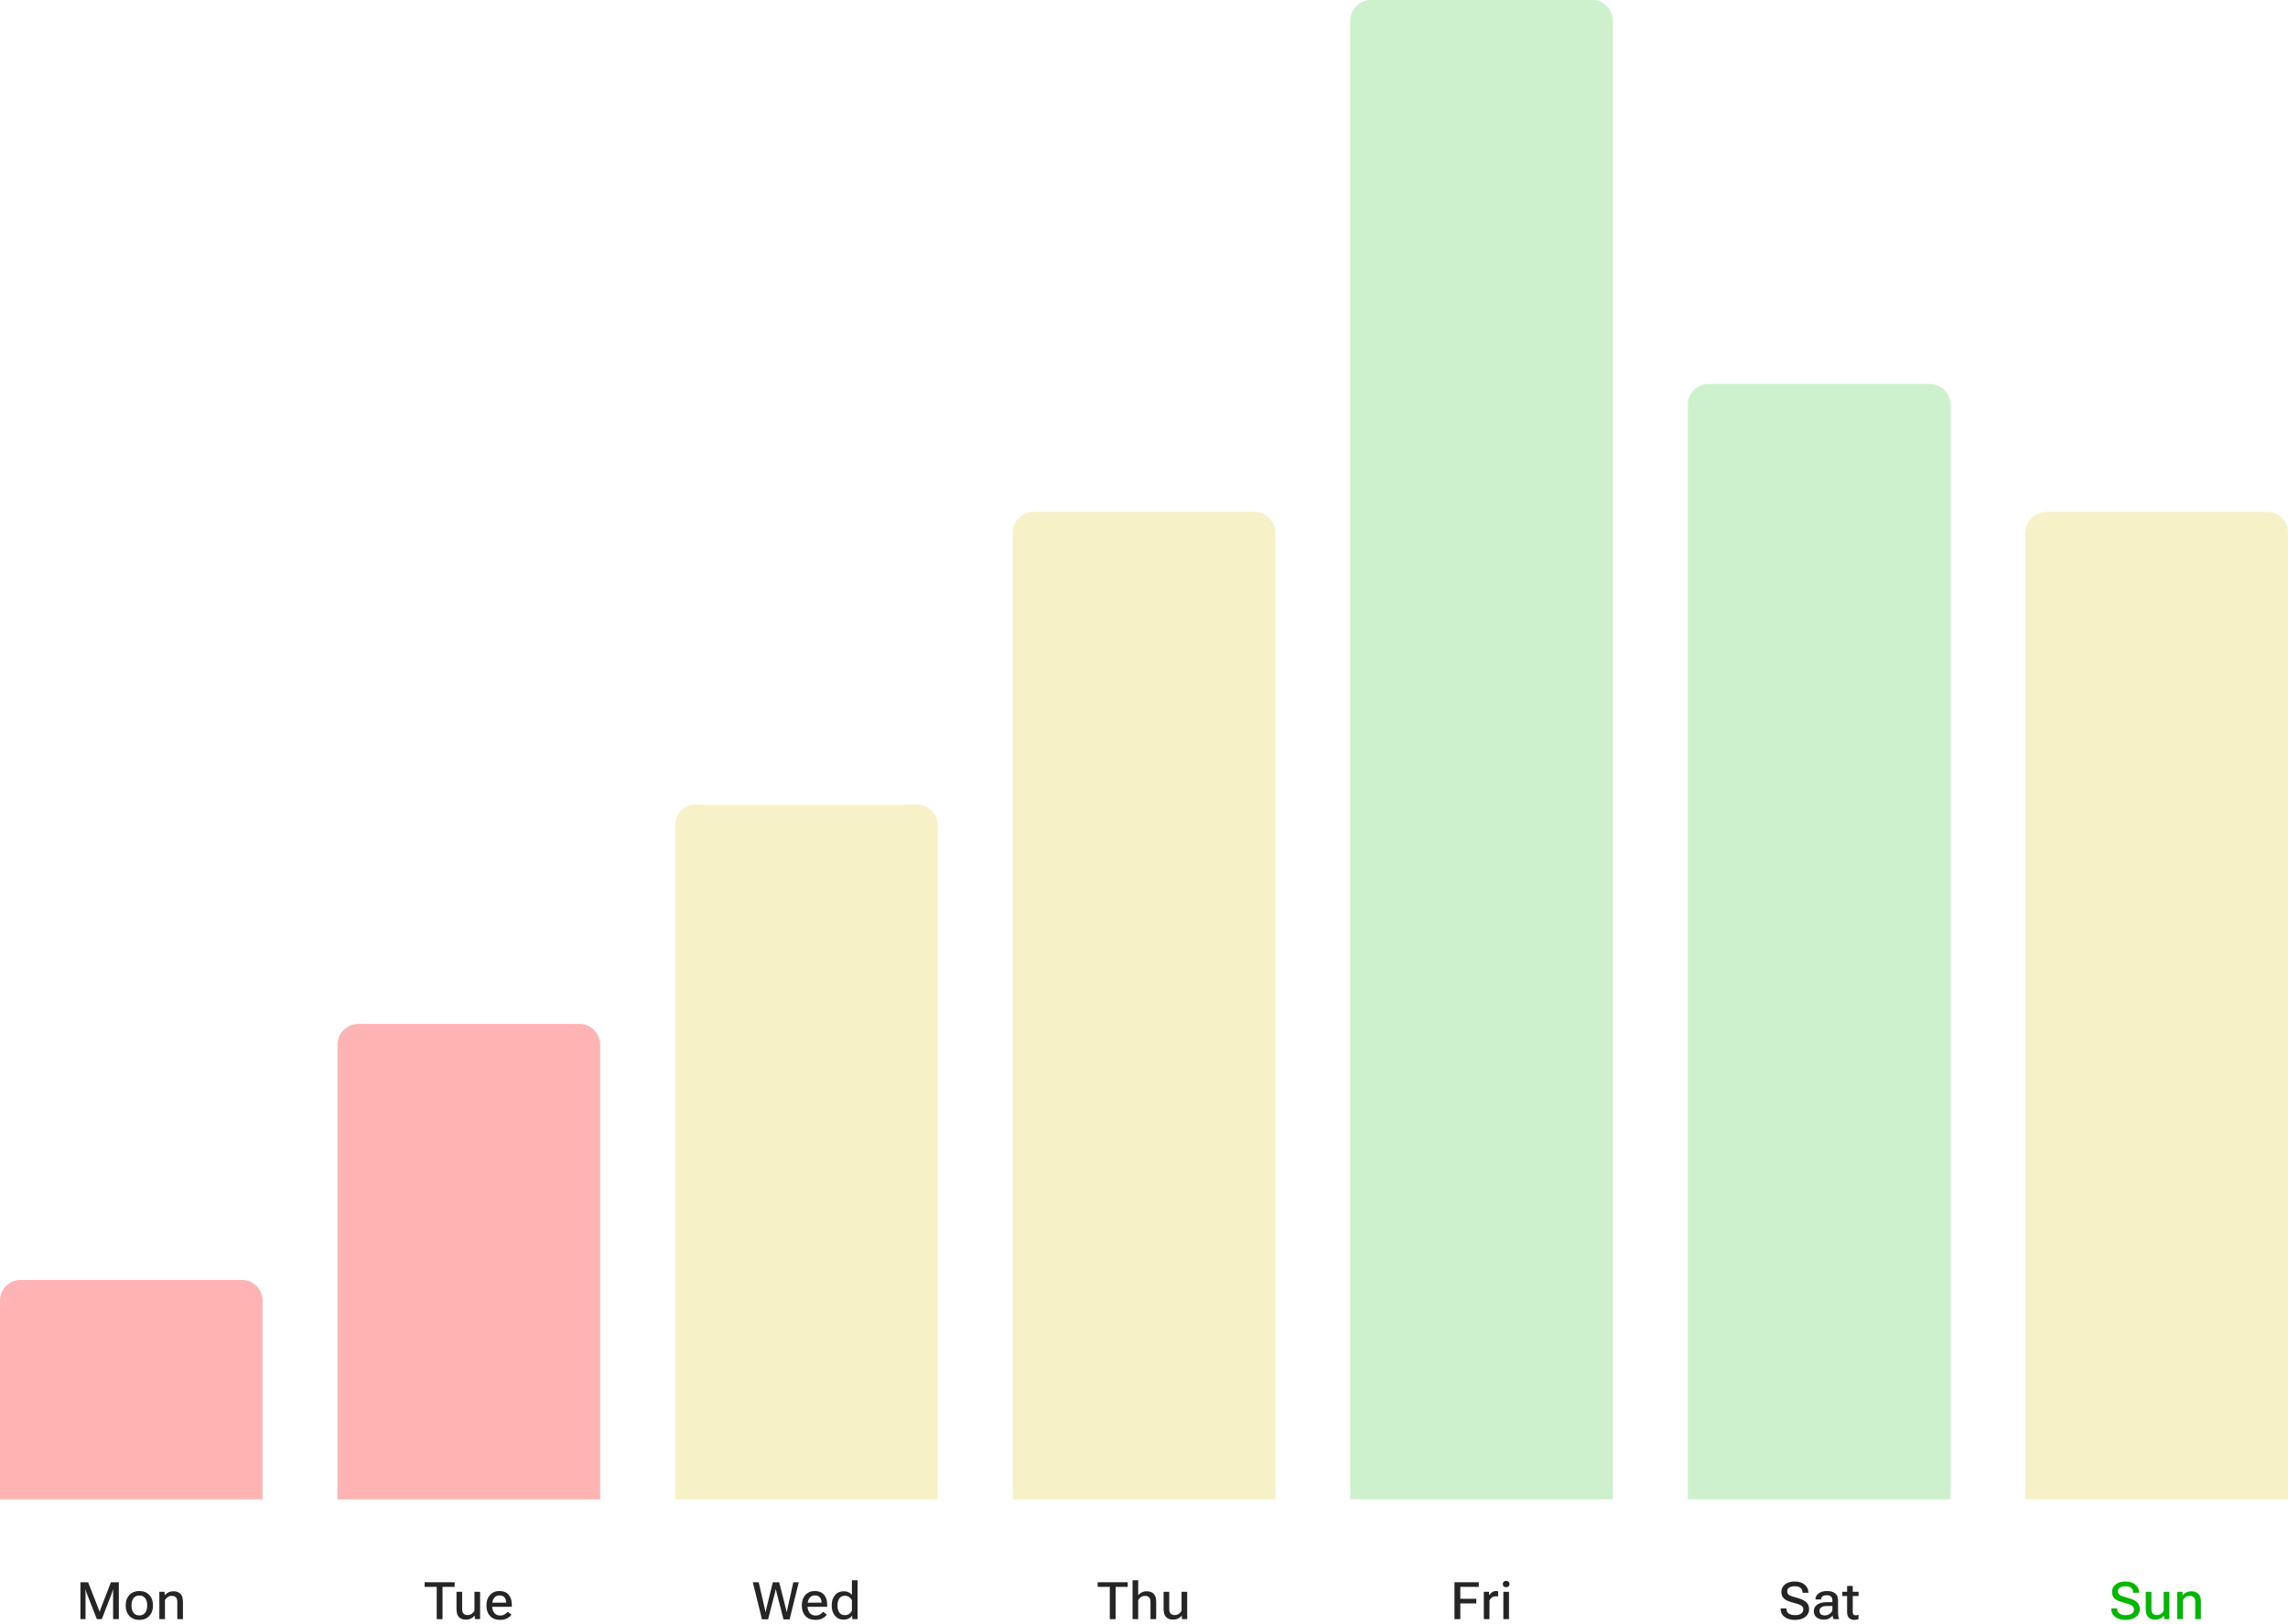
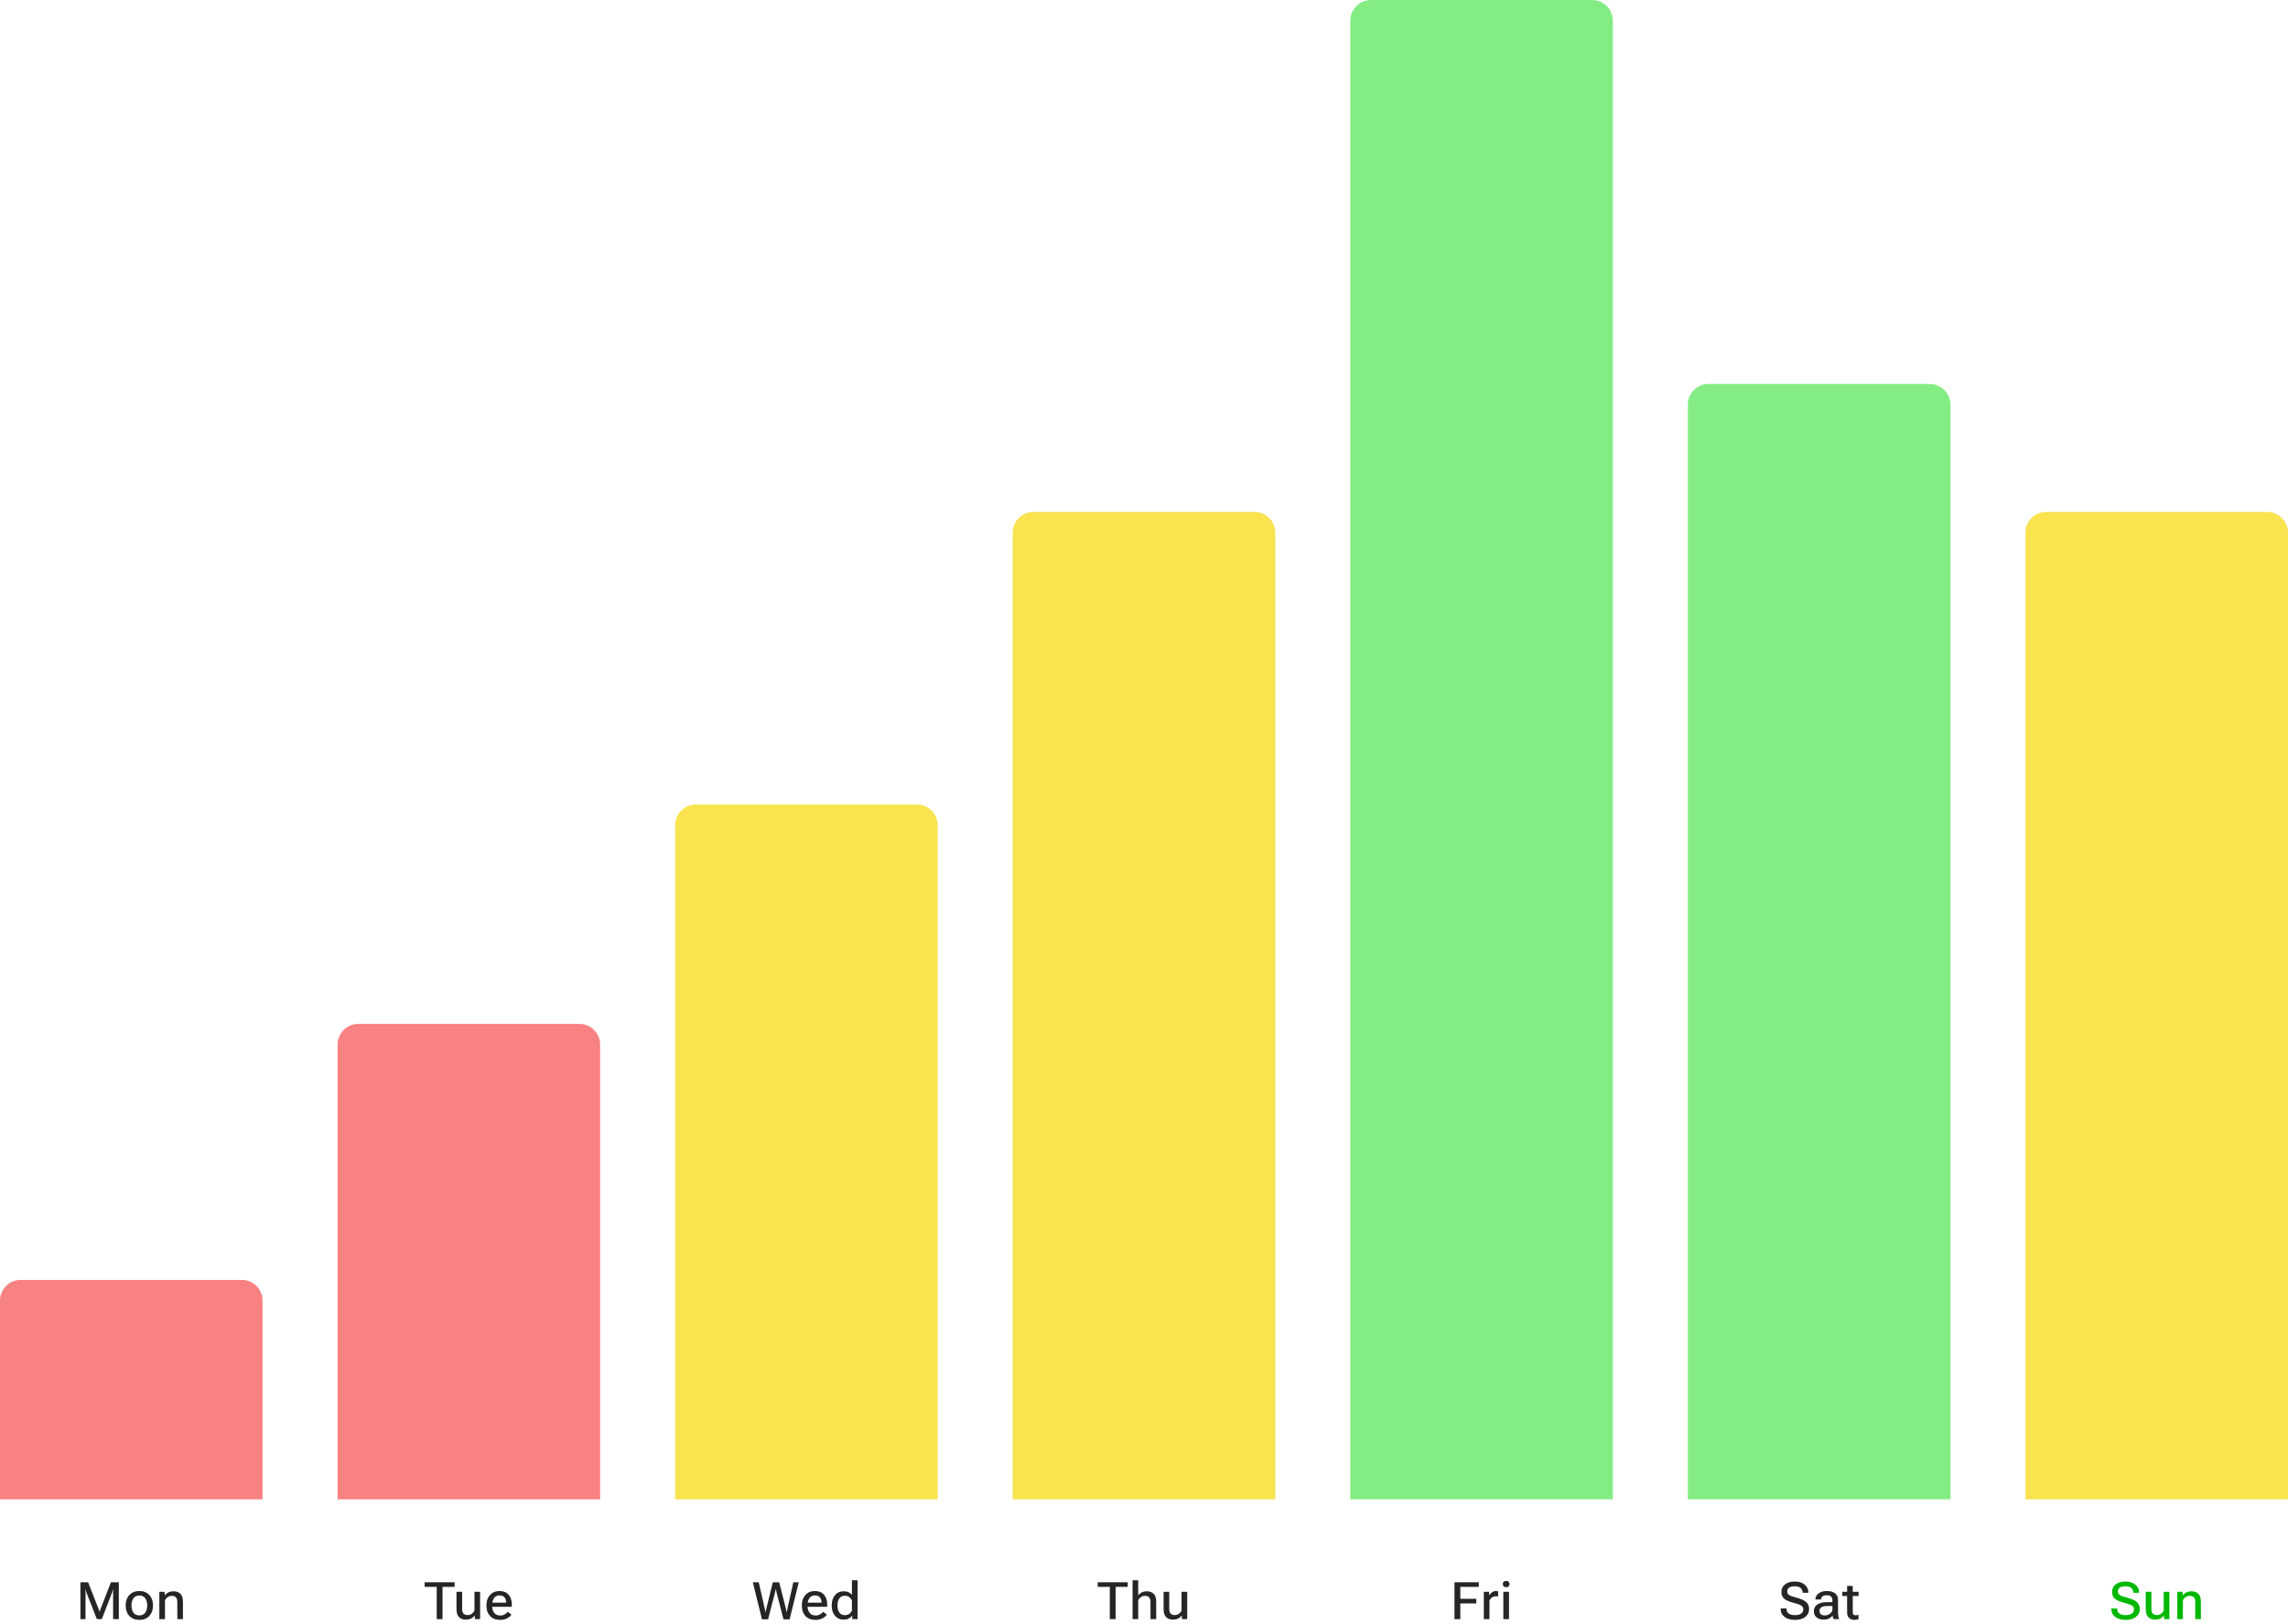
<svg xmlns="http://www.w3.org/2000/svg" width="441" height="313" viewBox="0 0 441 313" fill="none">
  <path d="M30.712 312.172V306.898H31.713L31.752 307.567H31.781C31.97 307.323 32.206 307.134 32.489 307.001C32.773 306.868 33.087 306.801 33.432 306.801C33.988 306.801 34.433 306.957 34.765 307.27C35.097 307.582 35.263 308.109 35.263 308.852V312.172H34.174V308.837C34.174 308.424 34.079 308.129 33.891 307.953C33.705 307.774 33.441 307.685 33.1 307.685C32.807 307.685 32.548 307.763 32.323 307.919C32.102 308.072 31.926 308.274 31.796 308.524V312.172H30.712Z" fill="#252525" />
  <path d="M24.23 309.613V309.457C24.23 308.656 24.469 308.005 24.947 307.504C25.426 307.003 26.062 306.752 26.856 306.752C27.651 306.752 28.287 307.003 28.766 307.504C29.244 308.005 29.483 308.656 29.483 309.457V309.613C29.483 310.411 29.244 311.062 28.766 311.566C28.287 312.068 27.651 312.318 26.856 312.318C26.062 312.318 25.426 312.068 24.947 311.566C24.469 311.062 24.23 310.411 24.23 309.613ZM25.348 309.447V309.623C25.348 310.144 25.475 310.58 25.729 310.932C25.982 311.28 26.358 311.454 26.856 311.454C27.355 311.454 27.73 311.28 27.984 310.932C28.241 310.58 28.37 310.142 28.37 309.618V309.447C28.37 308.926 28.241 308.492 27.984 308.144C27.73 307.792 27.355 307.616 26.856 307.616C26.358 307.616 25.982 307.792 25.729 308.144C25.475 308.492 25.348 308.926 25.348 309.447Z" fill="#252525" />
  <path d="M15.502 312.172V305.062H16.981L18.959 310.097C18.998 310.198 19.035 310.302 19.071 310.409C19.11 310.513 19.146 310.616 19.179 310.717H19.218C19.247 310.616 19.28 310.512 19.315 310.404C19.355 310.297 19.394 310.194 19.433 310.097L21.381 305.062H22.904V312.172H21.801V307.152C21.801 307.051 21.802 306.939 21.806 306.815C21.812 306.688 21.822 306.575 21.835 306.474H21.786C21.76 306.575 21.726 306.688 21.684 306.815C21.645 306.939 21.605 307.051 21.566 307.152L19.623 312.172H18.671L16.703 307.152C16.664 307.051 16.625 306.938 16.586 306.811C16.547 306.684 16.519 306.57 16.503 306.469H16.449C16.462 306.57 16.472 306.684 16.479 306.811C16.485 306.938 16.488 307.051 16.488 307.152V312.172H15.502Z" fill="#252525" />
  <path d="M93.761 309.613V309.457C93.761 308.66 93.992 308.01 94.454 307.509C94.916 307.004 95.523 306.752 96.275 306.752C97.034 306.752 97.618 306.988 98.028 307.46C98.442 307.929 98.648 308.565 98.648 309.369V309.799H94.464V308.993H97.555V308.949C97.555 308.578 97.454 308.261 97.252 307.997C97.05 307.73 96.726 307.597 96.28 307.597C95.815 307.597 95.46 307.774 95.216 308.129C94.975 308.484 94.855 308.923 94.855 309.447V309.618C94.855 310.142 94.983 310.582 95.24 310.937C95.497 311.291 95.891 311.469 96.422 311.469C96.754 311.469 97.04 311.397 97.281 311.254C97.522 311.111 97.717 310.943 97.867 310.751L98.58 311.308C98.411 311.565 98.141 311.798 97.769 312.006C97.398 312.214 96.949 312.318 96.422 312.318C95.566 312.318 94.908 312.068 94.449 311.566C93.99 311.062 93.761 310.411 93.761 309.613Z" fill="#252525" />
  <path d="M87.986 310.204V306.898H89.075V310.219C89.075 310.639 89.168 310.938 89.353 311.117C89.542 311.296 89.808 311.386 90.149 311.386C90.439 311.386 90.696 311.308 90.921 311.151C91.145 310.995 91.321 310.793 91.448 310.546V306.898H92.537V312.172H91.531L91.497 311.498H91.468C91.276 311.745 91.037 311.936 90.75 312.069C90.467 312.203 90.154 312.27 89.812 312.27C89.259 312.27 88.816 312.112 88.484 311.796C88.152 311.477 87.986 310.946 87.986 310.204Z" fill="#252525" />
  <path d="M81.842 305.951V305.062H87.628V305.951H85.294V312.172H84.176V305.951H81.842Z" fill="#252525" />
  <path d="M160.311 309.613V309.457C160.311 308.686 160.519 308.051 160.936 307.553C161.355 307.051 161.914 306.801 162.61 306.801C162.985 306.801 163.304 306.864 163.567 306.991C163.834 307.118 164.046 307.287 164.202 307.499V304.677H165.291V312.172H164.285L164.246 311.503H164.222C164.088 311.718 163.88 311.9 163.597 312.05C163.313 312.196 162.985 312.27 162.61 312.27C161.91 312.27 161.352 312.019 160.936 311.518C160.519 311.016 160.311 310.382 160.311 309.613ZM161.429 309.623C161.429 310.128 161.544 310.551 161.775 310.893C162.007 311.234 162.368 311.405 162.859 311.405C163.188 311.405 163.468 311.319 163.699 311.146C163.93 310.971 164.098 310.769 164.202 310.541V308.529C164.098 308.301 163.93 308.101 163.699 307.929C163.471 307.753 163.191 307.665 162.859 307.665C162.368 307.665 162.007 307.836 161.775 308.178C161.544 308.52 161.429 308.943 161.429 309.447V309.623Z" fill="#252525" />
  <path d="M154.551 309.613V309.457C154.551 308.66 154.782 308.01 155.244 307.509C155.706 307.004 156.313 306.752 157.065 306.752C157.824 306.752 158.408 306.988 158.818 307.46C159.232 307.929 159.438 308.565 159.438 309.369V309.799H155.254V308.993H158.345V308.949C158.345 308.578 158.244 308.261 158.042 307.997C157.84 307.73 157.516 307.597 157.07 307.597C156.605 307.597 156.25 307.774 156.006 308.129C155.765 308.484 155.645 308.923 155.645 309.447V309.618C155.645 310.142 155.773 310.582 156.03 310.937C156.287 311.291 156.681 311.469 157.212 311.469C157.544 311.469 157.83 311.397 158.071 311.254C158.312 311.111 158.507 310.943 158.657 310.751L159.37 311.308C159.201 311.565 158.931 311.798 158.56 312.006C158.188 312.214 157.739 312.318 157.212 312.318C156.356 312.318 155.698 312.068 155.239 311.566C154.78 311.062 154.551 310.411 154.551 309.613Z" fill="#252525" />
  <path d="M146.868 312.211L145.101 305.062H146.238L147.425 310.233C147.451 310.347 147.47 310.445 147.483 310.526C147.5 310.608 147.514 310.702 147.527 310.81H147.586C147.599 310.702 147.612 310.608 147.625 310.526C147.641 310.445 147.662 310.347 147.688 310.233L148.958 305.062H150.184L151.497 310.233C151.526 310.344 151.548 310.442 151.561 310.526C151.574 310.608 151.588 310.702 151.604 310.81H151.658C151.674 310.699 151.689 310.603 151.702 310.521C151.715 310.44 151.735 310.344 151.761 310.233L152.913 305.062H153.958L152.195 312.211H151.014L149.69 307.055C149.661 306.944 149.637 306.838 149.617 306.737C149.598 306.636 149.58 306.532 149.563 306.425H149.505C149.489 306.532 149.471 306.635 149.451 306.732C149.432 306.83 149.407 306.936 149.378 307.05L148.045 312.206L146.868 312.211Z" fill="#252525" />
  <path d="M224.276 310.204V306.898H225.365V310.219C225.365 310.639 225.458 310.938 225.644 311.117C225.832 311.296 226.098 311.386 226.439 311.386C226.729 311.386 226.986 311.308 227.211 311.151C227.436 310.995 227.611 310.793 227.738 310.546V306.898H228.827V312.172H227.821L227.787 311.498H227.758C227.566 311.745 227.326 311.936 227.04 312.069C226.757 312.203 226.444 312.27 226.103 312.27C225.549 312.27 225.106 312.112 224.774 311.796C224.442 311.477 224.276 310.946 224.276 310.204Z" fill="#252525" />
  <path d="M218.297 312.172V304.677H219.381V307.567C219.573 307.33 219.809 307.143 220.089 307.006C220.372 306.869 220.688 306.801 221.036 306.801C221.583 306.801 222.021 306.959 222.35 307.274C222.682 307.587 222.848 308.111 222.848 308.847V312.172H221.754V308.847C221.754 308.43 221.66 308.132 221.471 307.953C221.285 307.774 221.021 307.685 220.68 307.685C220.387 307.685 220.128 307.763 219.903 307.919C219.682 308.075 219.508 308.279 219.381 308.529V312.172H218.297Z" fill="#252525" />
  <path d="M211.576 305.951V305.062H217.362V305.951H215.028V312.172H213.91V305.951H211.576Z" fill="#252525" />
  <path d="M289.762 312.172V306.898H290.851V312.172H289.762ZM289.659 305.404C289.659 305.235 289.715 305.092 289.825 304.975C289.936 304.857 290.095 304.799 290.304 304.799C290.512 304.799 290.672 304.857 290.782 304.975C290.896 305.092 290.953 305.237 290.953 305.409C290.953 305.582 290.896 305.727 290.782 305.844C290.672 305.961 290.512 306.02 290.304 306.02C290.095 306.02 289.936 305.961 289.825 305.844C289.715 305.727 289.659 305.58 289.659 305.404Z" fill="#252525" />
  <path d="M285.999 312.172V306.898H287L287.039 307.553H287.068C287.199 307.338 287.371 307.151 287.586 306.991C287.804 306.832 288.063 306.752 288.362 306.752C288.434 306.752 288.509 306.76 288.587 306.776C288.668 306.793 288.724 306.807 288.753 306.82V307.807C288.688 307.794 288.619 307.784 288.548 307.777C288.476 307.771 288.396 307.768 288.309 307.768C288.012 307.768 287.76 307.844 287.552 307.997C287.343 308.15 287.189 308.339 287.088 308.563V312.172H285.999Z" fill="#252525" />
  <path d="M280.343 312.172V305.062H285.03V305.951H281.466V308.251H284.552V309.14H281.466V312.172H280.343Z" fill="#252525" />
  <path d="M355.092 307.714V306.898H358.236V307.714H355.092ZM356.02 310.805V307.372V307.23V305.771H357.108V310.8C357.108 311.028 357.154 311.19 357.245 311.288C357.34 311.382 357.484 311.43 357.68 311.43C357.771 311.43 357.86 311.42 357.948 311.4C358.036 311.381 358.126 311.356 358.217 311.327V312.172C358.129 312.211 358.015 312.245 357.875 312.274C357.738 312.304 357.587 312.318 357.421 312.318C356.998 312.318 356.658 312.196 356.4 311.952C356.146 311.708 356.02 311.326 356.02 310.805Z" fill="#252525" />
  <path d="M349.61 310.619C349.61 310.076 349.835 309.654 350.284 309.354C350.733 309.055 351.303 308.905 351.993 308.905H353.185V308.52C353.185 308.24 353.103 308.012 352.94 307.836C352.778 307.657 352.499 307.567 352.105 307.567C351.708 307.567 351.425 307.646 351.256 307.802C351.087 307.958 351.002 308.139 351.002 308.344V308.378H349.913V308.344C349.913 307.914 350.113 307.541 350.514 307.226C350.917 306.91 351.458 306.752 352.135 306.752C352.812 306.752 353.338 306.9 353.712 307.196C354.086 307.489 354.273 307.93 354.273 308.52V311C354.273 311.212 354.29 311.412 354.322 311.601C354.358 311.789 354.405 311.954 354.464 312.094V312.172H353.409C353.364 312.09 353.321 311.983 353.282 311.85C353.246 311.716 353.222 311.586 353.209 311.459C353.085 311.671 352.879 311.859 352.589 312.025C352.302 312.188 351.935 312.27 351.485 312.27C350.965 312.27 350.522 312.13 350.157 311.85C349.793 311.566 349.61 311.156 349.61 310.619ZM350.699 310.565C350.699 310.842 350.784 311.06 350.953 311.22C351.126 311.376 351.391 311.454 351.749 311.454C352.117 311.454 352.447 311.335 352.74 311.098C353.036 310.86 353.185 310.606 353.185 310.336V309.643H352.105C351.643 309.643 351.293 309.726 351.056 309.892C350.818 310.058 350.699 310.282 350.699 310.565Z" fill="#252525" />
  <path d="M343.212 310.189V310.116H344.34V310.189C344.34 310.593 344.483 310.896 344.77 311.098C345.059 311.299 345.461 311.4 345.976 311.4C346.493 311.4 346.889 311.299 347.162 311.098C347.439 310.893 347.577 310.626 347.577 310.297C347.577 309.991 347.45 309.748 347.196 309.569C346.946 309.39 346.42 309.2 345.619 308.998C344.805 308.79 344.224 308.531 343.876 308.222C343.528 307.912 343.354 307.473 343.354 306.903C343.354 306.33 343.581 305.857 344.037 305.482C344.493 305.105 345.123 304.916 345.927 304.916C346.731 304.916 347.369 305.118 347.841 305.521C348.316 305.922 348.554 306.42 348.554 307.016V307.084H347.431V307.016C347.431 306.661 347.305 306.376 347.055 306.161C346.804 305.943 346.428 305.834 345.927 305.834C345.432 305.834 345.066 305.925 344.828 306.107C344.594 306.286 344.477 306.521 344.477 306.811C344.477 307.113 344.594 307.348 344.828 307.514C345.066 307.68 345.554 307.855 346.293 308.041C347.107 308.249 347.711 308.521 348.104 308.856C348.498 309.188 348.695 309.657 348.695 310.263C348.695 310.871 348.45 311.366 347.958 311.747C347.47 312.128 346.809 312.318 345.976 312.318C345.146 312.318 344.477 312.13 343.969 311.752C343.464 311.371 343.212 310.85 343.212 310.189Z" fill="#252525" />
  <path d="M419.659 312.172V306.898H420.66L420.699 307.567H420.729C420.917 307.323 421.153 307.134 421.437 307.001C421.72 306.868 422.034 306.801 422.379 306.801C422.936 306.801 423.38 306.957 423.712 307.27C424.044 307.582 424.21 308.109 424.21 308.852V312.172H423.121V308.837C423.121 308.424 423.027 308.129 422.838 307.953C422.652 307.774 422.389 307.685 422.047 307.685C421.754 307.685 421.495 307.763 421.271 307.919C421.049 308.072 420.873 308.274 420.743 308.524V312.172H419.659Z" fill="#00B800" />
  <path d="M413.582 310.204V306.898H414.671V310.219C414.671 310.639 414.764 310.938 414.949 311.117C415.138 311.296 415.403 311.386 415.745 311.386C416.035 311.386 416.292 311.308 416.517 311.151C416.741 310.995 416.917 310.793 417.044 310.546V306.898H418.133V312.172H417.127L417.093 311.498H417.063C416.871 311.745 416.632 311.936 416.346 312.069C416.062 312.203 415.75 312.27 415.408 312.27C414.855 312.27 414.412 312.112 414.08 311.796C413.748 311.477 413.582 310.946 413.582 310.204Z" fill="#00B800" />
  <path d="M406.949 310.189V310.116H408.077V310.189C408.077 310.593 408.22 310.896 408.507 311.098C408.797 311.299 409.199 311.4 409.713 311.4C410.23 311.4 410.626 311.299 410.899 311.098C411.176 310.893 411.314 310.626 411.314 310.297C411.314 309.991 411.188 309.748 410.934 309.569C410.683 309.39 410.157 309.2 409.356 308.998C408.543 308.79 407.962 308.531 407.613 308.222C407.265 307.912 407.091 307.473 407.091 306.903C407.091 306.33 407.319 305.857 407.774 305.482C408.23 305.105 408.86 304.916 409.664 304.916C410.468 304.916 411.106 305.118 411.578 305.521C412.053 305.922 412.291 306.42 412.291 307.016V307.084H411.168V307.016C411.168 306.661 411.043 306.376 410.792 306.161C410.541 305.943 410.165 305.834 409.664 305.834C409.169 305.834 408.803 305.925 408.565 306.107C408.331 306.286 408.214 306.521 408.214 306.811C408.214 307.113 408.331 307.348 408.565 307.514C408.803 307.68 409.291 307.855 410.03 308.041C410.844 308.249 411.448 308.521 411.842 308.856C412.236 309.188 412.433 309.657 412.433 310.263C412.433 310.871 412.187 311.366 411.695 311.747C411.207 312.128 410.546 312.318 409.713 312.318C408.883 312.318 408.214 312.13 407.706 311.752C407.201 311.371 406.949 310.85 406.949 310.189Z" fill="#00B800" />
-   <path d="M0 250.768C0 248.558 1.791 246.768 4 246.768H46.607C48.816 246.768 50.607 248.558 50.607 250.768V289.07H0V250.768Z" fill="#FFB3B3" />
-   <path d="M65.065 201.414C65.065 199.205 66.856 197.414 69.065 197.414H111.672C113.881 197.414 115.672 199.205 115.672 201.414V289.07H65.065V201.414Z" fill="#FFB3B3" />
-   <path d="M130.132 159.11C130.132 156.901 131.923 155.11 134.132 155.11H176.738C178.948 155.11 180.738 156.901 180.738 159.11V289.07H130.132V159.11Z" fill="#F7F1C8" />
-   <path d="M195.197 102.706C195.197 100.497 196.988 98.706 199.197 98.706H241.804C244.013 98.706 245.804 100.497 245.804 102.706V289.069H195.197V102.706Z" fill="#F7F1C8" />
-   <path d="M390.394 102.706C390.394 100.497 392.184 98.706 394.394 98.706H437C439.209 98.706 441 100.497 441 102.706V289.069H390.394V102.706Z" fill="#F7F1C8" />
-   <path d="M260.263 4C260.263 1.791 262.054 0 264.263 0H306.869C309.078 0 310.869 1.791 310.869 4V289.07H260.263V4Z" fill="#CCF1CC" />
-   <path d="M325.328 78.031C325.328 75.822 327.119 74.031 329.328 74.031H371.935C374.144 74.031 375.935 75.822 375.935 78.031V289.071H325.328V78.031Z" fill="#CCF1CC" />
+   <path d="M0 250.768C0 248.558 1.791 246.768 4 246.768H46.607C48.816 246.768 50.607 248.558 50.607 250.768V289.07H0V250.768Z" fill="#F88181" />
+   <path d="M65.065 201.414C65.065 199.205 66.856 197.414 69.065 197.414H111.672C113.881 197.414 115.672 199.205 115.672 201.414V289.07H65.065V201.414Z" fill="#F88181" />
+   <path d="M130.132 159.11C130.132 156.901 131.923 155.11 134.132 155.11H176.738C178.948 155.11 180.738 156.901 180.738 159.11V289.07H130.132V159.11Z" fill="#F9E34E" />
+   <path d="M195.197 102.706C195.197 100.497 196.988 98.706 199.197 98.706H241.804C244.013 98.706 245.804 100.497 245.804 102.706V289.069H195.197V102.706Z" fill="#F9E34E" />
+   <path d="M390.394 102.706C390.394 100.497 392.184 98.706 394.394 98.706H437C439.209 98.706 441 100.497 441 102.706V289.069H390.394V102.706Z" fill="#F9E34E" />
+   <path d="M260.263 4C260.263 1.791 262.054 0 264.263 0H306.869C309.078 0 310.869 1.791 310.869 4V289.07H260.263V4Z" fill="#83ED83" />
+   <path d="M325.328 78.031C325.328 75.822 327.119 74.031 329.328 74.031H371.935C374.144 74.031 375.935 75.822 375.935 78.031V289.071H325.328V78.031Z" fill="#83ED83" />
</svg>
